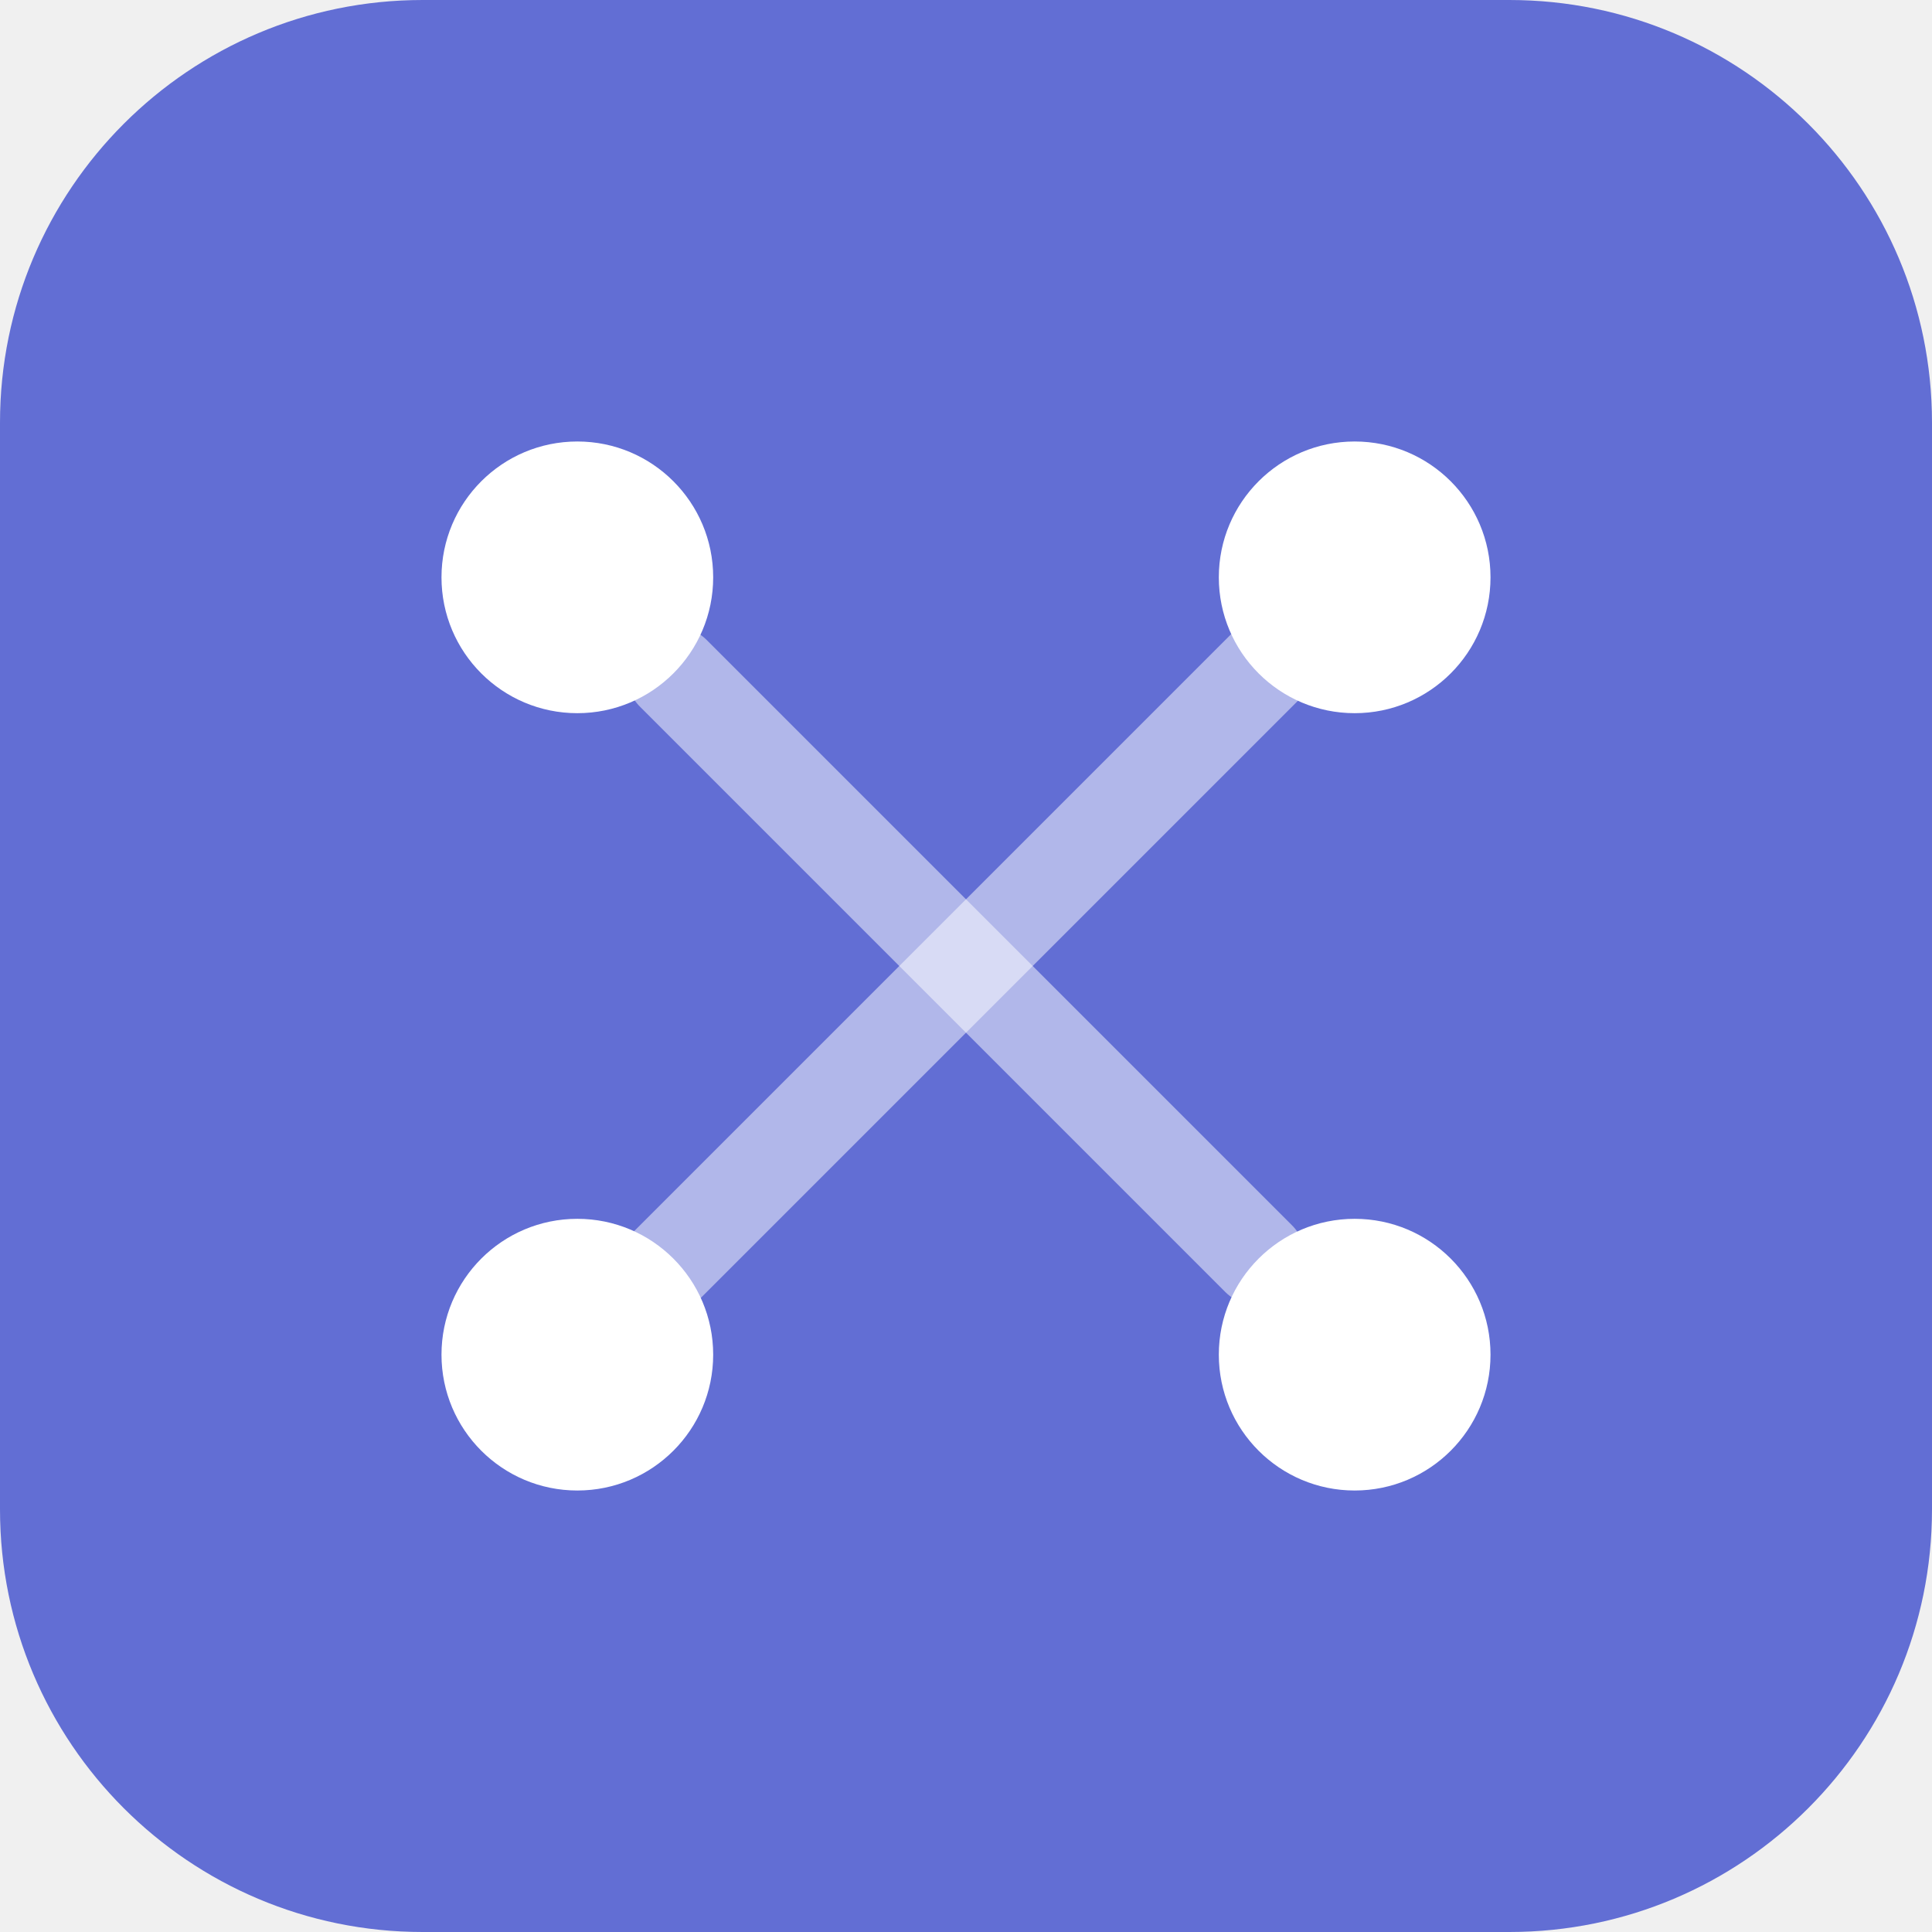
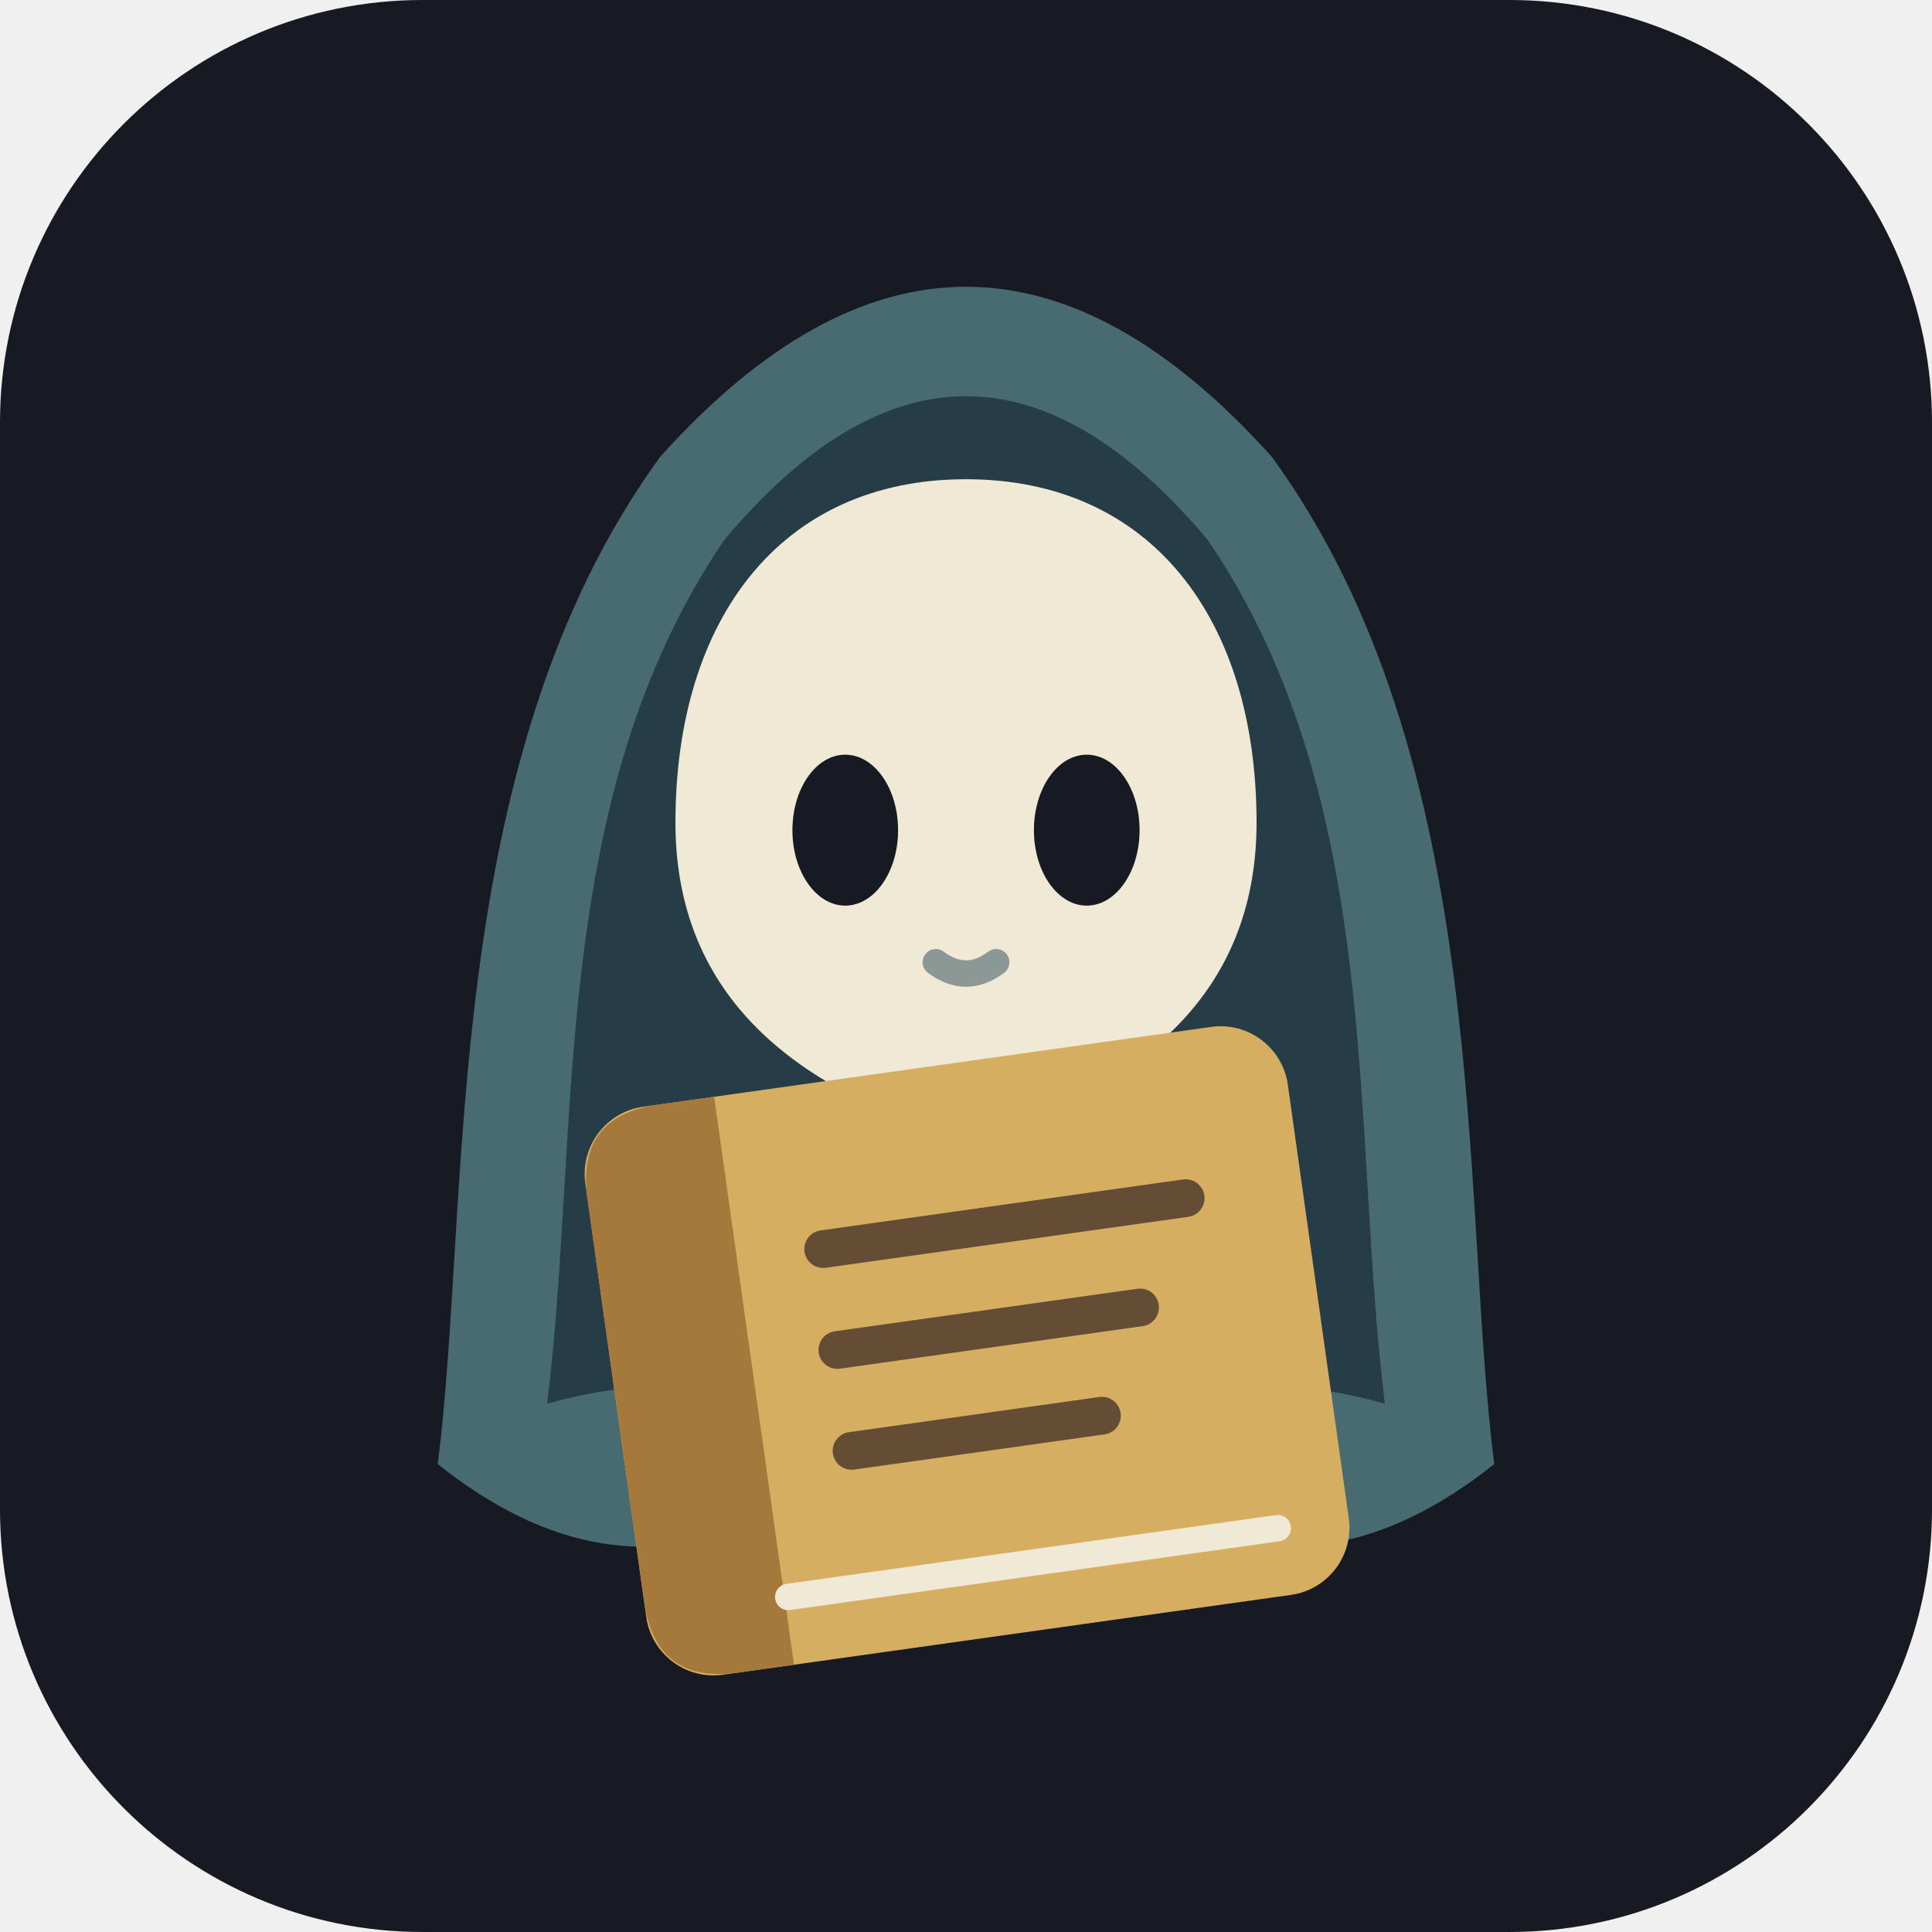
- <svg xmlns="http://www.w3.org/2000/svg" width="512" height="512" viewBox="0 0 512 512" version="1.1" id="svg5">
-   <rect width="512" height="512" rx="112" ry="112" fill="#626ED4" id="rect1" />
-   <line x1="178.456" y1="178.456" x2="333.544" y2="333.544" stroke="#ffffff" stroke-width="25" stroke-opacity="0.5" stroke-linecap="round" id="line1" />
-   <line x1="337.537" y1="174.463" x2="174.463" y2="337.537" stroke="#ffffff" stroke-width="25" stroke-opacity="0.5" stroke-linecap="round" id="line2" />
-   <circle cx="153" cy="153" r="36" fill="#ffffff" id="circle2" />
-   <circle cx="359" cy="153" r="36" fill="#ffffff" id="circle3" />
-   <circle cx="153" cy="359" r="36" fill="#ffffff" id="circle4" />
-   <circle cx="359" cy="359" r="36" fill="#ffffff" id="circle5" />
+ <svg xmlns="http://www.w3.org/2000/svg" width="512" height="512" viewBox="0 0 512 512">
+   <rect width="512" height="512" rx="112" fill="#171923" />
+   <path d="M116 388C125 318 116 202 175 121Q256 31 337 121C396 202 387 318 396 388Q352 423 310 402Q256 432 202 402Q160 423 116 388Z" fill="#486B71" />
+   <path d="M145 372C154 299 145 212 192 143Q256 67 320 143C367 212 358 299 367 372Q311 356 256 394Q201 356 145 372Z" fill="#263C47" />
+   <path d="M179 218C179 164 207 127 256 127S333 164 333 218Q333 280 256 302Q179 280 179 218Z" fill="#F0E9D5" />
+   <ellipse cx="224" cy="220" rx="14" ry="20" fill="#171923" />
+   <ellipse cx="288" cy="220" rx="14" ry="20" fill="#171923" />
+   <path d="M248 255Q256 261 264 255" fill="none" stroke="#8C9895" stroke-width="7" stroke-linecap="round" />
+   <g transform="rotate(-8 256 356)">
+     <rect x="162" y="282" width="188" height="152" rx="18" fill="#D6AE61" />
+     <path d="M184 282H199V434H184Q162 434 162 412V304Q162 282 184 282Z" fill="#A5783C" />
+     <path d="M222 326H319M222 353H303M222 380H289" stroke="#634D34" stroke-width="10" stroke-linecap="round" />
+     <path d="M200 416H331" stroke="#F0E9D5" stroke-width="7" stroke-linecap="round" />
+   </g>
</svg>
